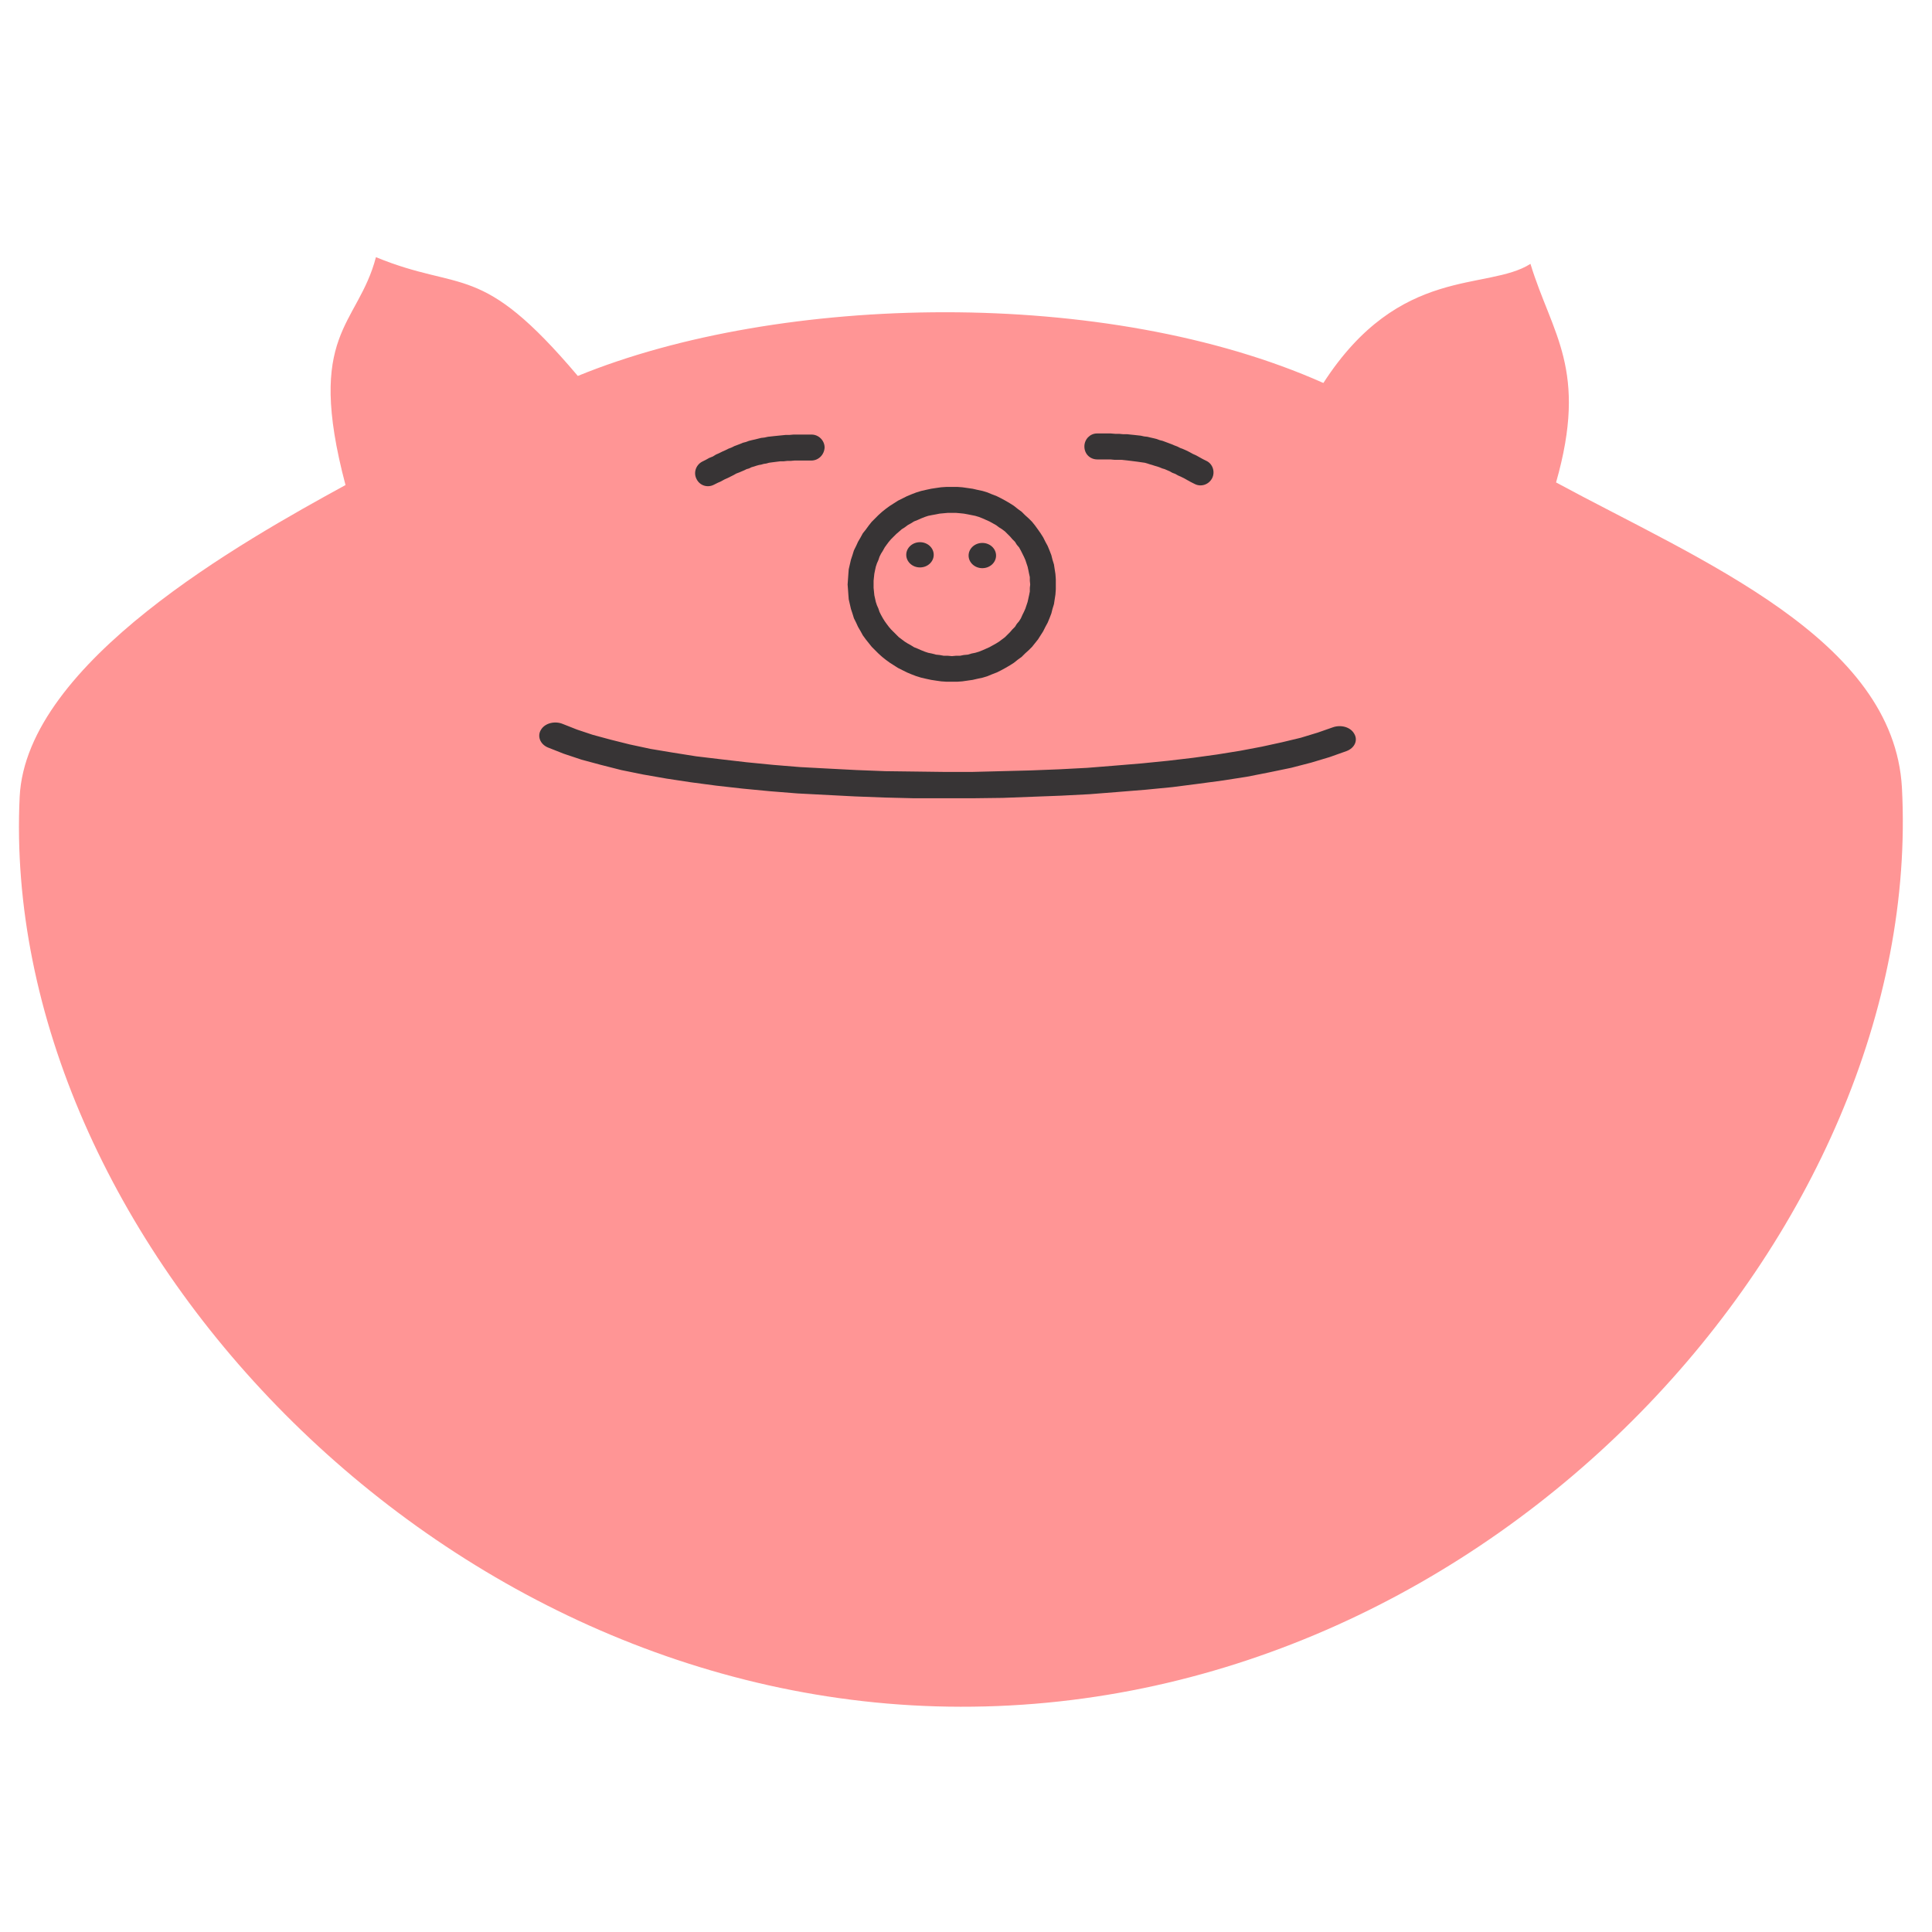
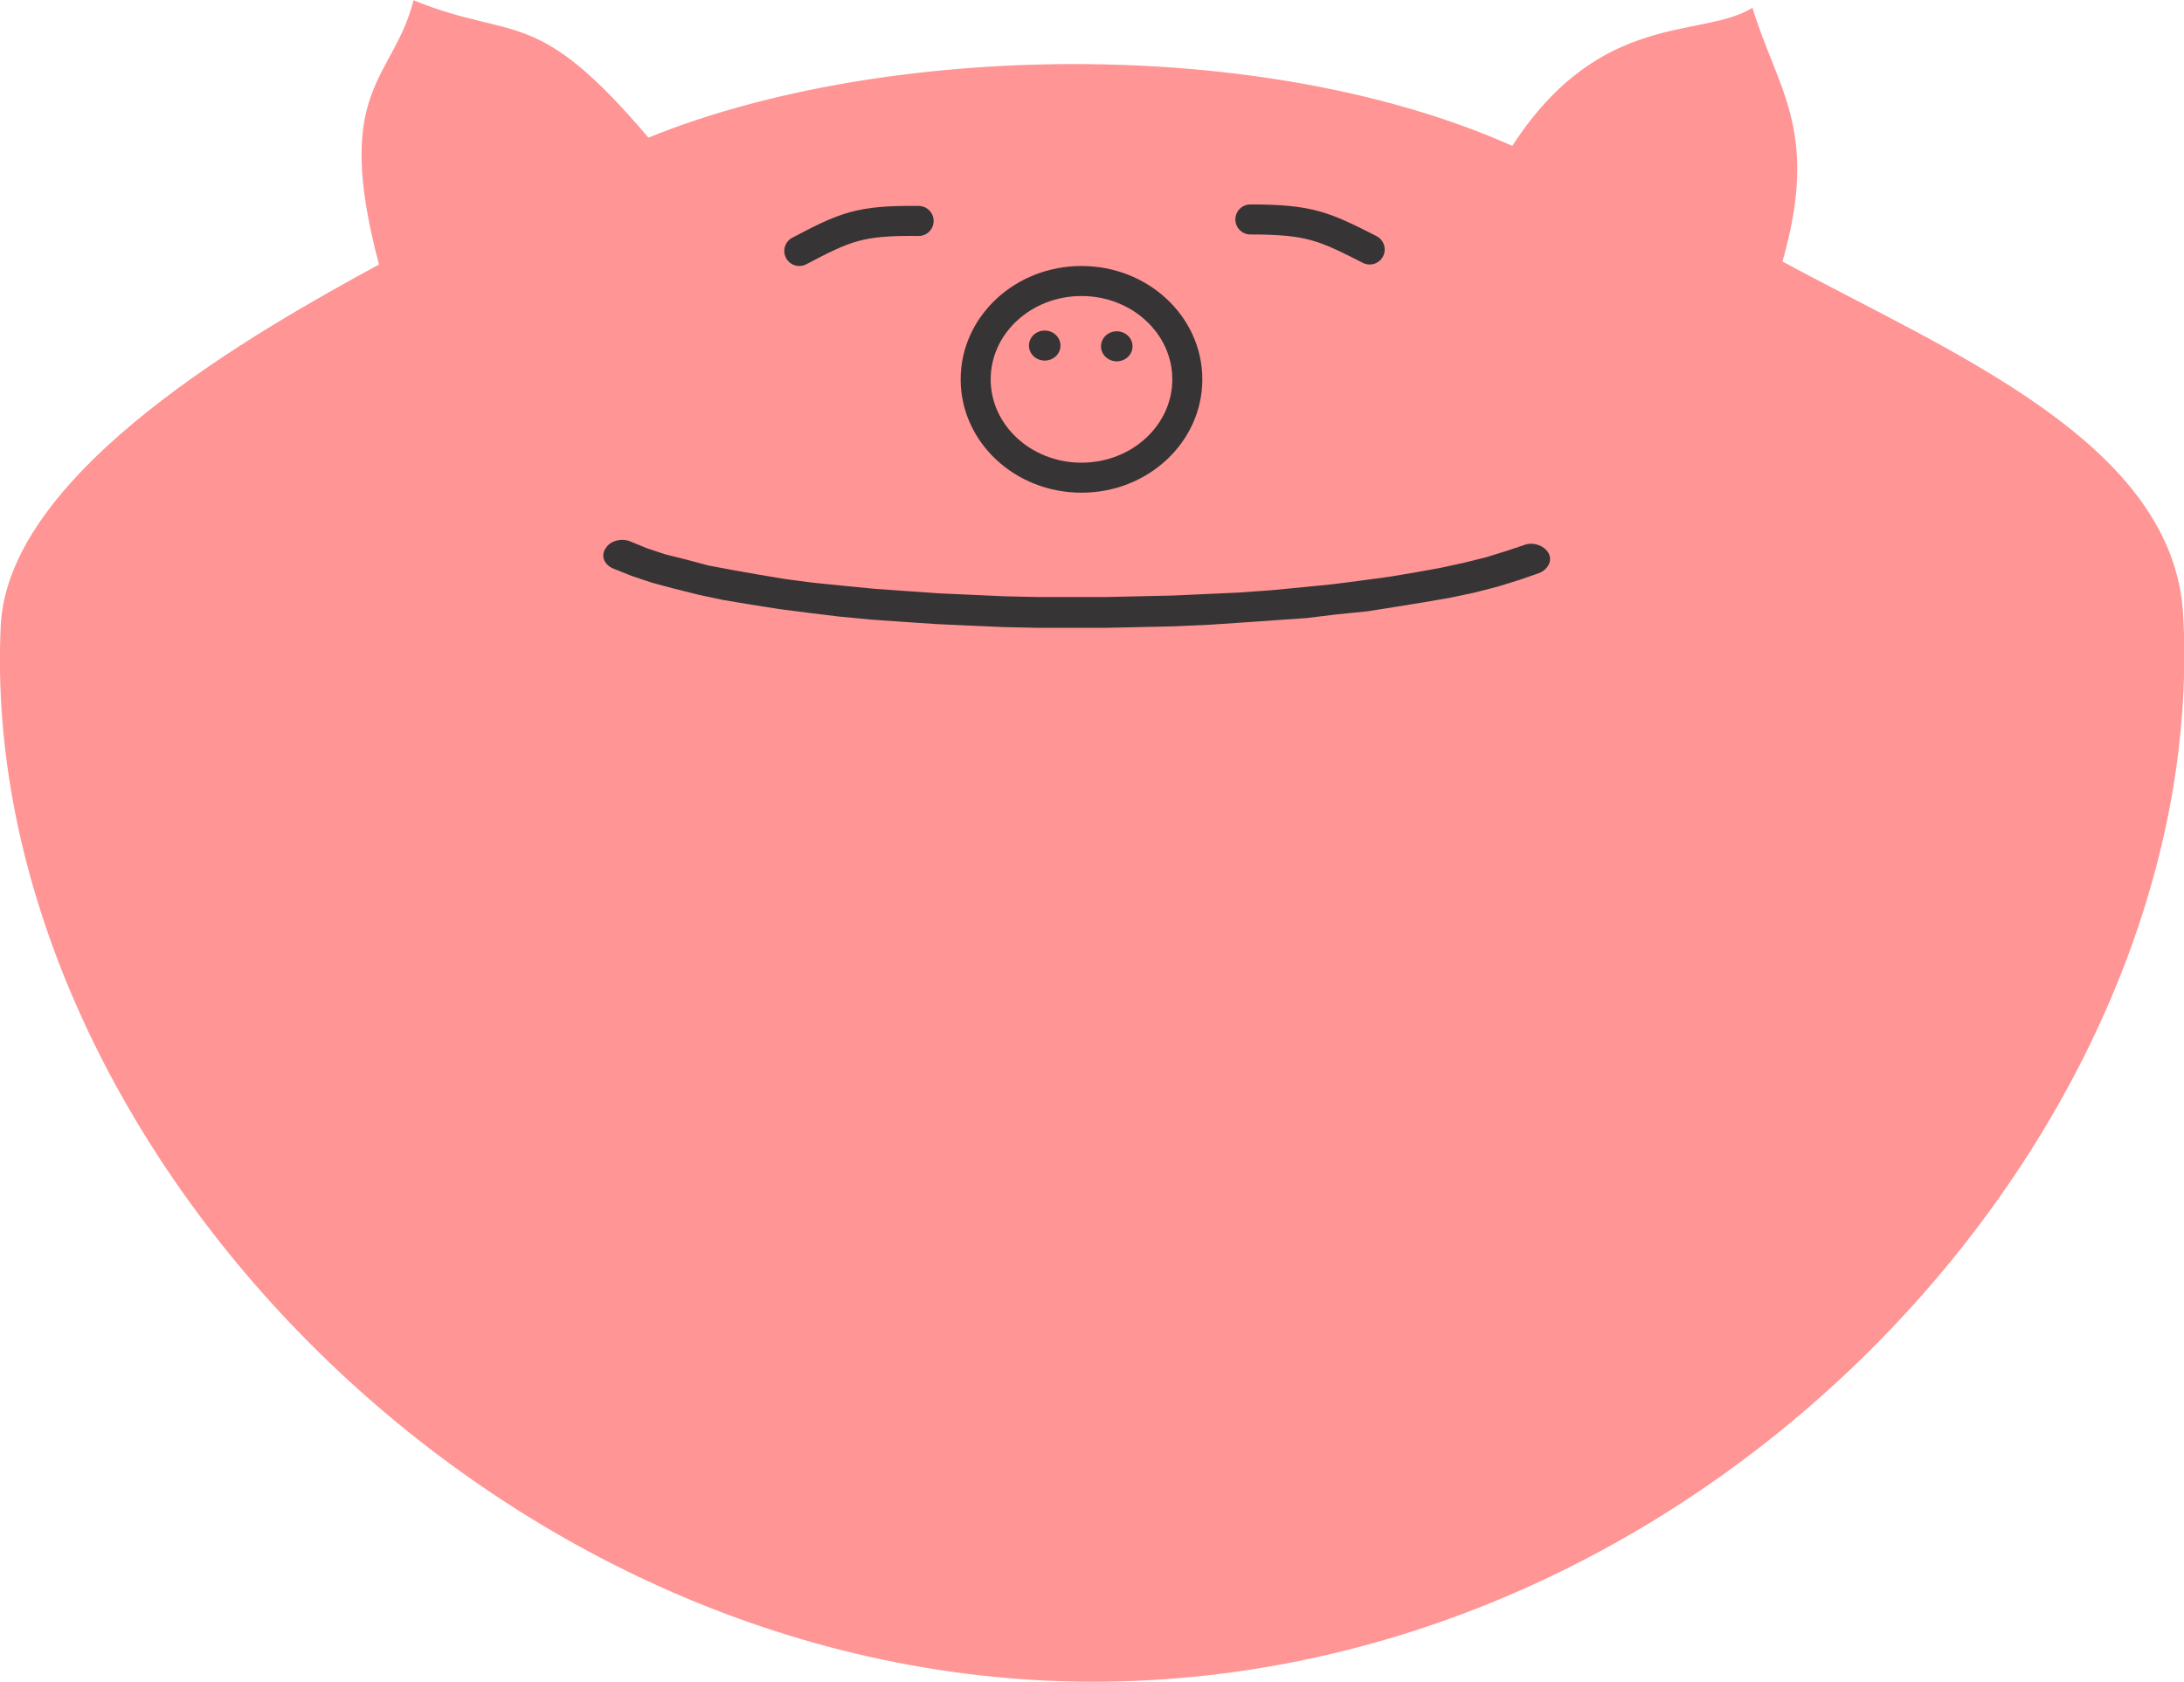
- <svg xmlns="http://www.w3.org/2000/svg" xml:space="preserve" width="200px" height="200px" version="1.1" shape-rendering="geometricPrecision" text-rendering="geometricPrecision" image-rendering="optimizeQuality" fill-rule="evenodd" clip-rule="evenodd" viewBox="0 0 52.06 52.06">
+ <svg xmlns="http://www.w3.org/2000/svg" xml:space="preserve" width="200px" height="154px" version="1.1" shape-rendering="geometricPrecision" text-rendering="geometricPrecision" image-rendering="optimizeQuality" fill-rule="evenodd" clip-rule="evenodd" viewBox="0 0 29.1 22.4">
  <g id="Layer_x0020_1">
-     <rect fill="none" width="52.06" height="52.06" />
-     <path fill="#FF9595" d="M51.25 21.23c0.62,11.86 -10.97,24.79 -25.37,24.76 -14.15,-0.02 -25.91,-12.8 -25.35,-24.52 0.18,-3.63 6.04,-6.9 8.78,-8.4 -1.09,-4.11 0.33,-4.27 0.82,-6.14 2.34,0.96 2.81,0.09 5.44,3.2 5.45,-2.23 14.26,-2.41 20.09,0.19 2.06,-3.19 4.42,-2.47 5.58,-3.21 0.58,1.9 1.56,2.84 0.69,5.89 3.9,2.11 9.1,4.21 9.32,8.23z" />
+     <path fill="#FF9595" d="M29.09 8.2c0.36,6.8 -6.29,14.21 -14.55,14.2 -8.11,-0.02 -14.85,-7.35 -14.53,-14.07 0.1,-2.07 3.46,-3.95 5.04,-4.81 -0.63,-2.36 0.19,-2.45 0.46,-3.52 1.35,0.55 1.62,0.05 3.13,1.83 3.12,-1.27 8.17,-1.38 11.51,0.11 1.18,-1.82 2.53,-1.42 3.2,-1.84 0.33,1.09 0.9,1.63 0.4,3.38 2.23,1.21 5.22,2.41 5.34,4.72z" />
+     <path fill="none" stroke="#373435" stroke-width="0.4" stroke-linecap="round" stroke-miterlimit="22.926" d="M18.25 3.32c-0.61,-0.31 -0.8,-0.4 -1.59,-0.4" />
+     <ellipse fill="none" stroke="#373435" stroke-width="0.4" stroke-miterlimit="22.926" cx="14.41" cy="5.05" rx="1.41" ry="1.31" />
+     <ellipse fill="#373435" cx="13.92" cy="4.6" rx="0.21" ry="0.2" />
+     <ellipse fill="#373435" cx="14.88" cy="4.61" rx="0.21" ry="0.2" />
    <g>
-       <path fill="#373435" fill-rule="nonzero" d="M32.19 13.04l0.32 -0.62c0.17,0.08 0.24,0.3 0.15,0.47 -0.09,0.17 -0.3,0.24 -0.47,0.15zm-2.63 -1.36l0.13 0 0.13 0 0.11 0 0.12 0.01 0.11 0 0.1 0.01 0.11 0 0.09 0.01 0.1 0.01 0.09 0.01 0.09 0.01 0.09 0.02 0.09 0.01 0.08 0.02 0.09 0.02 0.08 0.02 0.08 0.03 0.08 0.02 0.08 0.03 0.08 0.03 0.08 0.03 0.07 0.03 0.08 0.03 0.08 0.04 0.08 0.03 0.09 0.04 0.08 0.04 0.09 0.05 0.09 0.04 0.09 0.05 0.09 0.05 0.1 0.05 -0.32 0.62 -0.1 -0.05 -0.09 -0.05 -0.09 -0.05 -0.08 -0.04 -0.09 -0.04 -0.07 -0.04 -0.08 -0.03 -0.07 -0.04 -0.07 -0.03 -0.07 -0.03 -0.07 -0.02 -0.07 -0.03 -0.06 -0.02 -0.07 -0.02 -0.06 -0.02 -0.07 -0.02 -0.06 -0.02 -0.07 -0.02 -0.07 -0.01 -0.07 -0.01 -0.07 -0.01 -0.08 -0.01 -0.08 -0.01 -0.08 -0.01 -0.09 -0.01 -0.09 -0.01 -0.09 0 -0.1 0 -0.11 -0.01 -0.11 0 -0.12 0 -0.12 0 -0.01 -0.7zm0 0l0.01 0.7c-0.2,0 -0.35,-0.15 -0.35,-0.35 0,-0.19 0.15,-0.35 0.34,-0.35z" />
+       <path fill="#373435" fill-rule="nonzero" d="M8.17 7.57c-0.12,-0.05 -0.17,-0.17 -0.1,-0.27 0.06,-0.1 0.21,-0.14 0.33,-0.09l-0.23 0.36zm12.13 -0.31l0.21 0.37 -0.26 0.09 -0.29 0.09 -0.31 0.08 -0.33 0.07 -0.35 0.06 -0.37 0.06 -0.38 0.06 -0.4 0.04 -0.41 0.05 -0.43 0.03 -0.43 0.03 -0.45 0.03 -0.45 0.02 -0.45 0.01 -0.46 0.01 -0.46 0 -0.46 0 -0.45 -0.01 -0.46 -0.02 -0.44 -0.02 -0.44 -0.03 -0.43 -0.03 -0.42 -0.04 -0.41 -0.05 -0.39 -0.05 -0.38 -0.06 -0.36 -0.06 -0.33 -0.07 -0.32 -0.08 -0.3 -0.08 -0.27 -0.09 -0.25 -0.1 0.23 -0.36 0.22 0.09 0.24 0.08 0.28 0.07 0.3 0.08 0.32 0.06 0.34 0.06 0.36 0.06 0.38 0.05 0.4 0.04 0.41 0.04 0.42 0.03 0.43 0.03 0.44 0.02 0.44 0.02 0.45 0.01 0.45 0 0.45 0 0.45 -0.01 0.45 -0.01 0.44 -0.02 0.44 -0.02 0.42 -0.03 0.42 -0.04 0.4 -0.04 0.39 -0.05 0.37 -0.05 0.36 -0.06 0.33 -0.06 0.32 -0.07 0.28 -0.07 0.26 -0.08 0.24 -0.08zm0 0c0.12,-0.05 0.27,0 0.33,0.1 0.06,0.1 0,0.22 -0.12,0.27l-0.21 -0.37z" />
    </g>
-     <g>
-       <path fill="#373435" fill-rule="nonzero" d="M28.45 15.75l-0.69 0 0 0 -0.01 -0.1 0 -0.1 -0.02 -0.09 -0.02 -0.1 -0.02 -0.09 -0.03 -0.09 -0.03 -0.09 -0.04 -0.09 -0.04 -0.08 -0.04 -0.08 -0.05 -0.09 -0.06 -0.07 -0.05 -0.08 -0.07 -0.07 -0.06 -0.07 -0.07 -0.07 -0.07 -0.07 -0.08 -0.06 -0.08 -0.05 -0.08 -0.06 -0.09 -0.05 -0.09 -0.05 -0.09 -0.04 -0.09 -0.04 -0.1 -0.04 -0.1 -0.03 -0.1 -0.02 -0.1 -0.02 -0.11 -0.02 -0.1 -0.01 -0.11 -0.01 -0.11 0 0 -0.7 0.14 0 0.14 0.01 0.14 0.02 0.14 0.02 0.13 0.03 0.14 0.03 0.13 0.04 0.12 0.05 0.13 0.05 0.12 0.06 0.11 0.06 0.12 0.07 0.11 0.07 0.1 0.08 0.11 0.08 0.09 0.09 0.1 0.09 0.09 0.09 0.08 0.1 0.08 0.11 0.07 0.1 0.07 0.11 0.06 0.12 0.06 0.11 0.05 0.12 0.05 0.13 0.03 0.12 0.04 0.13 0.02 0.13 0.02 0.13 0.01 0.14 0 0.14 0 0zm-2.8 2.62l0 -0.69 0 0 0.11 -0.01 0.11 0 0.1 -0.02 0.11 -0.01 0.1 -0.03 0.1 -0.02 0.1 -0.03 0.1 -0.04 0.09 -0.04 0.09 -0.04 0.09 -0.05 0.09 -0.05 0.08 -0.05 0.08 -0.06 0.08 -0.06 0.07 -0.07 0.07 -0.07 0.06 -0.07 0.07 -0.07 0.05 -0.08 0.06 -0.07 0.05 -0.08 0.04 -0.09 0.04 -0.08 0.04 -0.09 0.03 -0.09 0.03 -0.09 0.02 -0.09 0.02 -0.09 0.02 -0.1 0 -0.1 0.01 -0.09 0.69 0 0 0.13 -0.01 0.14 -0.02 0.13 -0.02 0.13 -0.04 0.13 -0.03 0.12 -0.05 0.13 -0.05 0.12 -0.06 0.11 -0.06 0.12 -0.07 0.11 -0.07 0.11 -0.08 0.1 -0.08 0.1 -0.09 0.09 -0.1 0.09 -0.09 0.09 -0.11 0.08 -0.1 0.08 -0.11 0.07 -0.12 0.07 -0.11 0.06 -0.12 0.06 -0.13 0.05 -0.12 0.05 -0.13 0.04 -0.14 0.03 -0.13 0.03 -0.14 0.02 -0.14 0.02 -0.14 0.01 -0.14 0 0 0zm-2.81 -2.62l0.7 0 0 0 0 0.09 0.01 0.1 0.01 0.1 0.02 0.09 0.02 0.09 0.03 0.09 0.04 0.09 0.03 0.09 0.04 0.08 0.05 0.09 0.05 0.08 0.05 0.07 0.06 0.08 0.06 0.07 0.07 0.07 0.07 0.07 0.07 0.07 0.08 0.06 0.08 0.06 0.08 0.05 0.09 0.05 0.08 0.05 0.1 0.04 0.09 0.04 0.1 0.04 0.09 0.03 0.1 0.02 0.11 0.03 0.1 0.01 0.11 0.02 0.11 0 0.11 0.01 0 0.69 -0.14 0 -0.15 -0.01 -0.14 -0.02 -0.13 -0.02 -0.14 -0.03 -0.13 -0.03 -0.13 -0.04 -0.13 -0.05 -0.12 -0.05 -0.12 -0.06 -0.12 -0.06 -0.11 -0.07 -0.11 -0.07 -0.11 -0.08 -0.1 -0.08 -0.1 -0.09 -0.09 -0.09 -0.09 -0.09 -0.08 -0.1 -0.08 -0.1 -0.08 -0.11 -0.06 -0.11 -0.07 -0.12 -0.05 -0.11 -0.06 -0.12 -0.04 -0.13 -0.04 -0.12 -0.03 -0.13 -0.03 -0.13 -0.01 -0.13 -0.01 -0.14 -0.01 -0.13 0 0zm2.81 -2.63l0 0.7 0 0 -0.11 0 -0.11 0.01 -0.11 0.01 -0.1 0.02 -0.11 0.02 -0.1 0.02 -0.09 0.03 -0.1 0.04 -0.09 0.04 -0.1 0.04 -0.08 0.05 -0.09 0.05 -0.08 0.06 -0.08 0.05 -0.08 0.07 -0.07 0.06 -0.07 0.07 -0.07 0.07 -0.06 0.07 -0.06 0.08 -0.05 0.07 -0.05 0.09 -0.05 0.08 -0.04 0.08 -0.03 0.09 -0.04 0.09 -0.03 0.09 -0.02 0.09 -0.02 0.1 -0.01 0.09 -0.01 0.1 0 0.1 -0.7 0 0.01 -0.14 0.01 -0.14 0.01 -0.13 0.03 -0.13 0.03 -0.13 0.04 -0.12 0.04 -0.13 0.06 -0.12 0.05 -0.11 0.07 -0.12 0.06 -0.11 0.08 -0.1 0.08 -0.11 0.08 -0.1 0.09 -0.09 0.09 -0.09 0.1 -0.09 0.1 -0.08 0.11 -0.08 0.11 -0.07 0.11 -0.07 0.12 -0.06 0.12 -0.06 0.12 -0.05 0.13 -0.05 0.13 -0.04 0.13 -0.03 0.14 -0.03 0.13 -0.02 0.14 -0.02 0.15 -0.01 0.14 0 0 0z" />
-     </g>
-     <ellipse fill="#373435" cx="24.79" cy="14.95" rx="0.37" ry="0.34" />
-     <ellipse fill="#373435" cx="26.47" cy="14.97" rx="0.37" ry="0.34" />
-     <g>
-       <path fill="#373435" fill-rule="nonzero" d="M14.76 20.14c-0.21,-0.09 -0.29,-0.31 -0.18,-0.48 0.11,-0.18 0.38,-0.24 0.59,-0.15l-0.41 0.63zm21.15 -0.54l0.37 0.64 -0.45 0.16 -0.5 0.15 -0.54 0.14 -0.58 0.12 -0.61 0.12 -0.64 0.1 -0.67 0.09 -0.7 0.09 -0.72 0.07 -0.74 0.06 -0.76 0.06 -0.77 0.04 -0.79 0.03 -0.79 0.03 -0.8 0.01 -0.8 0 -0.8 0 -0.8 -0.02 -0.79 -0.03 -0.77 -0.04 -0.77 -0.04 -0.75 -0.06 -0.73 -0.07 -0.71 -0.08 -0.68 -0.09 -0.66 -0.1 -0.63 -0.11 -0.59 -0.12 -0.55 -0.14 -0.52 -0.14 -0.48 -0.16 -0.43 -0.17 0.41 -0.63 0.38 0.15 0.42 0.14 0.48 0.13 0.52 0.13 0.56 0.12 0.6 0.1 0.63 0.1 0.67 0.08 0.69 0.08 0.71 0.07 0.73 0.06 0.75 0.04 0.77 0.04 0.77 0.03 0.79 0.01 0.78 0.01 0.79 0 0.78 -0.02 0.78 -0.02 0.77 -0.03 0.76 -0.04 0.75 -0.06 0.72 -0.06 0.7 -0.07 0.68 -0.08 0.65 -0.09 0.62 -0.1 0.58 -0.11 0.55 -0.12 0.5 -0.12 0.46 -0.14 0.4 -0.14zm0 0c0.22,-0.08 0.48,-0.01 0.58,0.17 0.11,0.18 0.01,0.39 -0.21,0.47l-0.37 -0.64z" />
-     </g>
-     <g>
-       <path fill="#373435" fill-rule="nonzero" d="M19.24 13.06c-0.17,0.09 -0.38,0.03 -0.47,-0.15 -0.09,-0.17 -0.02,-0.38 0.15,-0.47l0.32 0.62zm2.63 -1.35l-0.01 0.7 -0.12 0 -0.12 0 -0.11 0 -0.1 0 -0.11 0.01 -0.09 0 -0.09 0.01 -0.09 0 -0.08 0.01 -0.08 0.01 -0.08 0.01 -0.07 0.01 -0.07 0.02 -0.07 0.01 -0.07 0.02 -0.06 0.01 -0.07 0.02 -0.06 0.02 -0.07 0.02 -0.06 0.03 -0.07 0.02 -0.06 0.03 -0.07 0.03 -0.07 0.03 -0.08 0.03 -0.07 0.04 -0.08 0.04 -0.08 0.04 -0.09 0.04 -0.09 0.05 -0.09 0.04 -0.1 0.05 -0.32 -0.62 0.1 -0.05 0.09 -0.05 0.1 -0.04 0.08 -0.05 0.09 -0.04 0.08 -0.04 0.09 -0.04 0.08 -0.04 0.08 -0.03 0.08 -0.04 0.08 -0.03 0.08 -0.03 0.07 -0.03 0.08 -0.02 0.08 -0.03 0.08 -0.02 0.09 -0.02 0.08 -0.02 0.08 -0.02 0.09 -0.01 0.09 -0.02 0.09 -0.01 0.09 -0.01 0.1 -0.01 0.1 -0.01 0.1 -0.01 0.1 0 0.11 -0.01 0.12 0 0.12 0 0.12 0 0.13 0zm0 0c0.19,0 0.35,0.16 0.35,0.35 -0.01,0.19 -0.16,0.35 -0.36,0.35l0.01 -0.7z" />
-     </g>
+     <path fill="none" stroke="#373435" stroke-width="0.4" stroke-linecap="round" stroke-miterlimit="22.926" d="M10.65 3.34c0.61,-0.32 0.8,-0.41 1.59,-0.4" />
  </g>
</svg>
